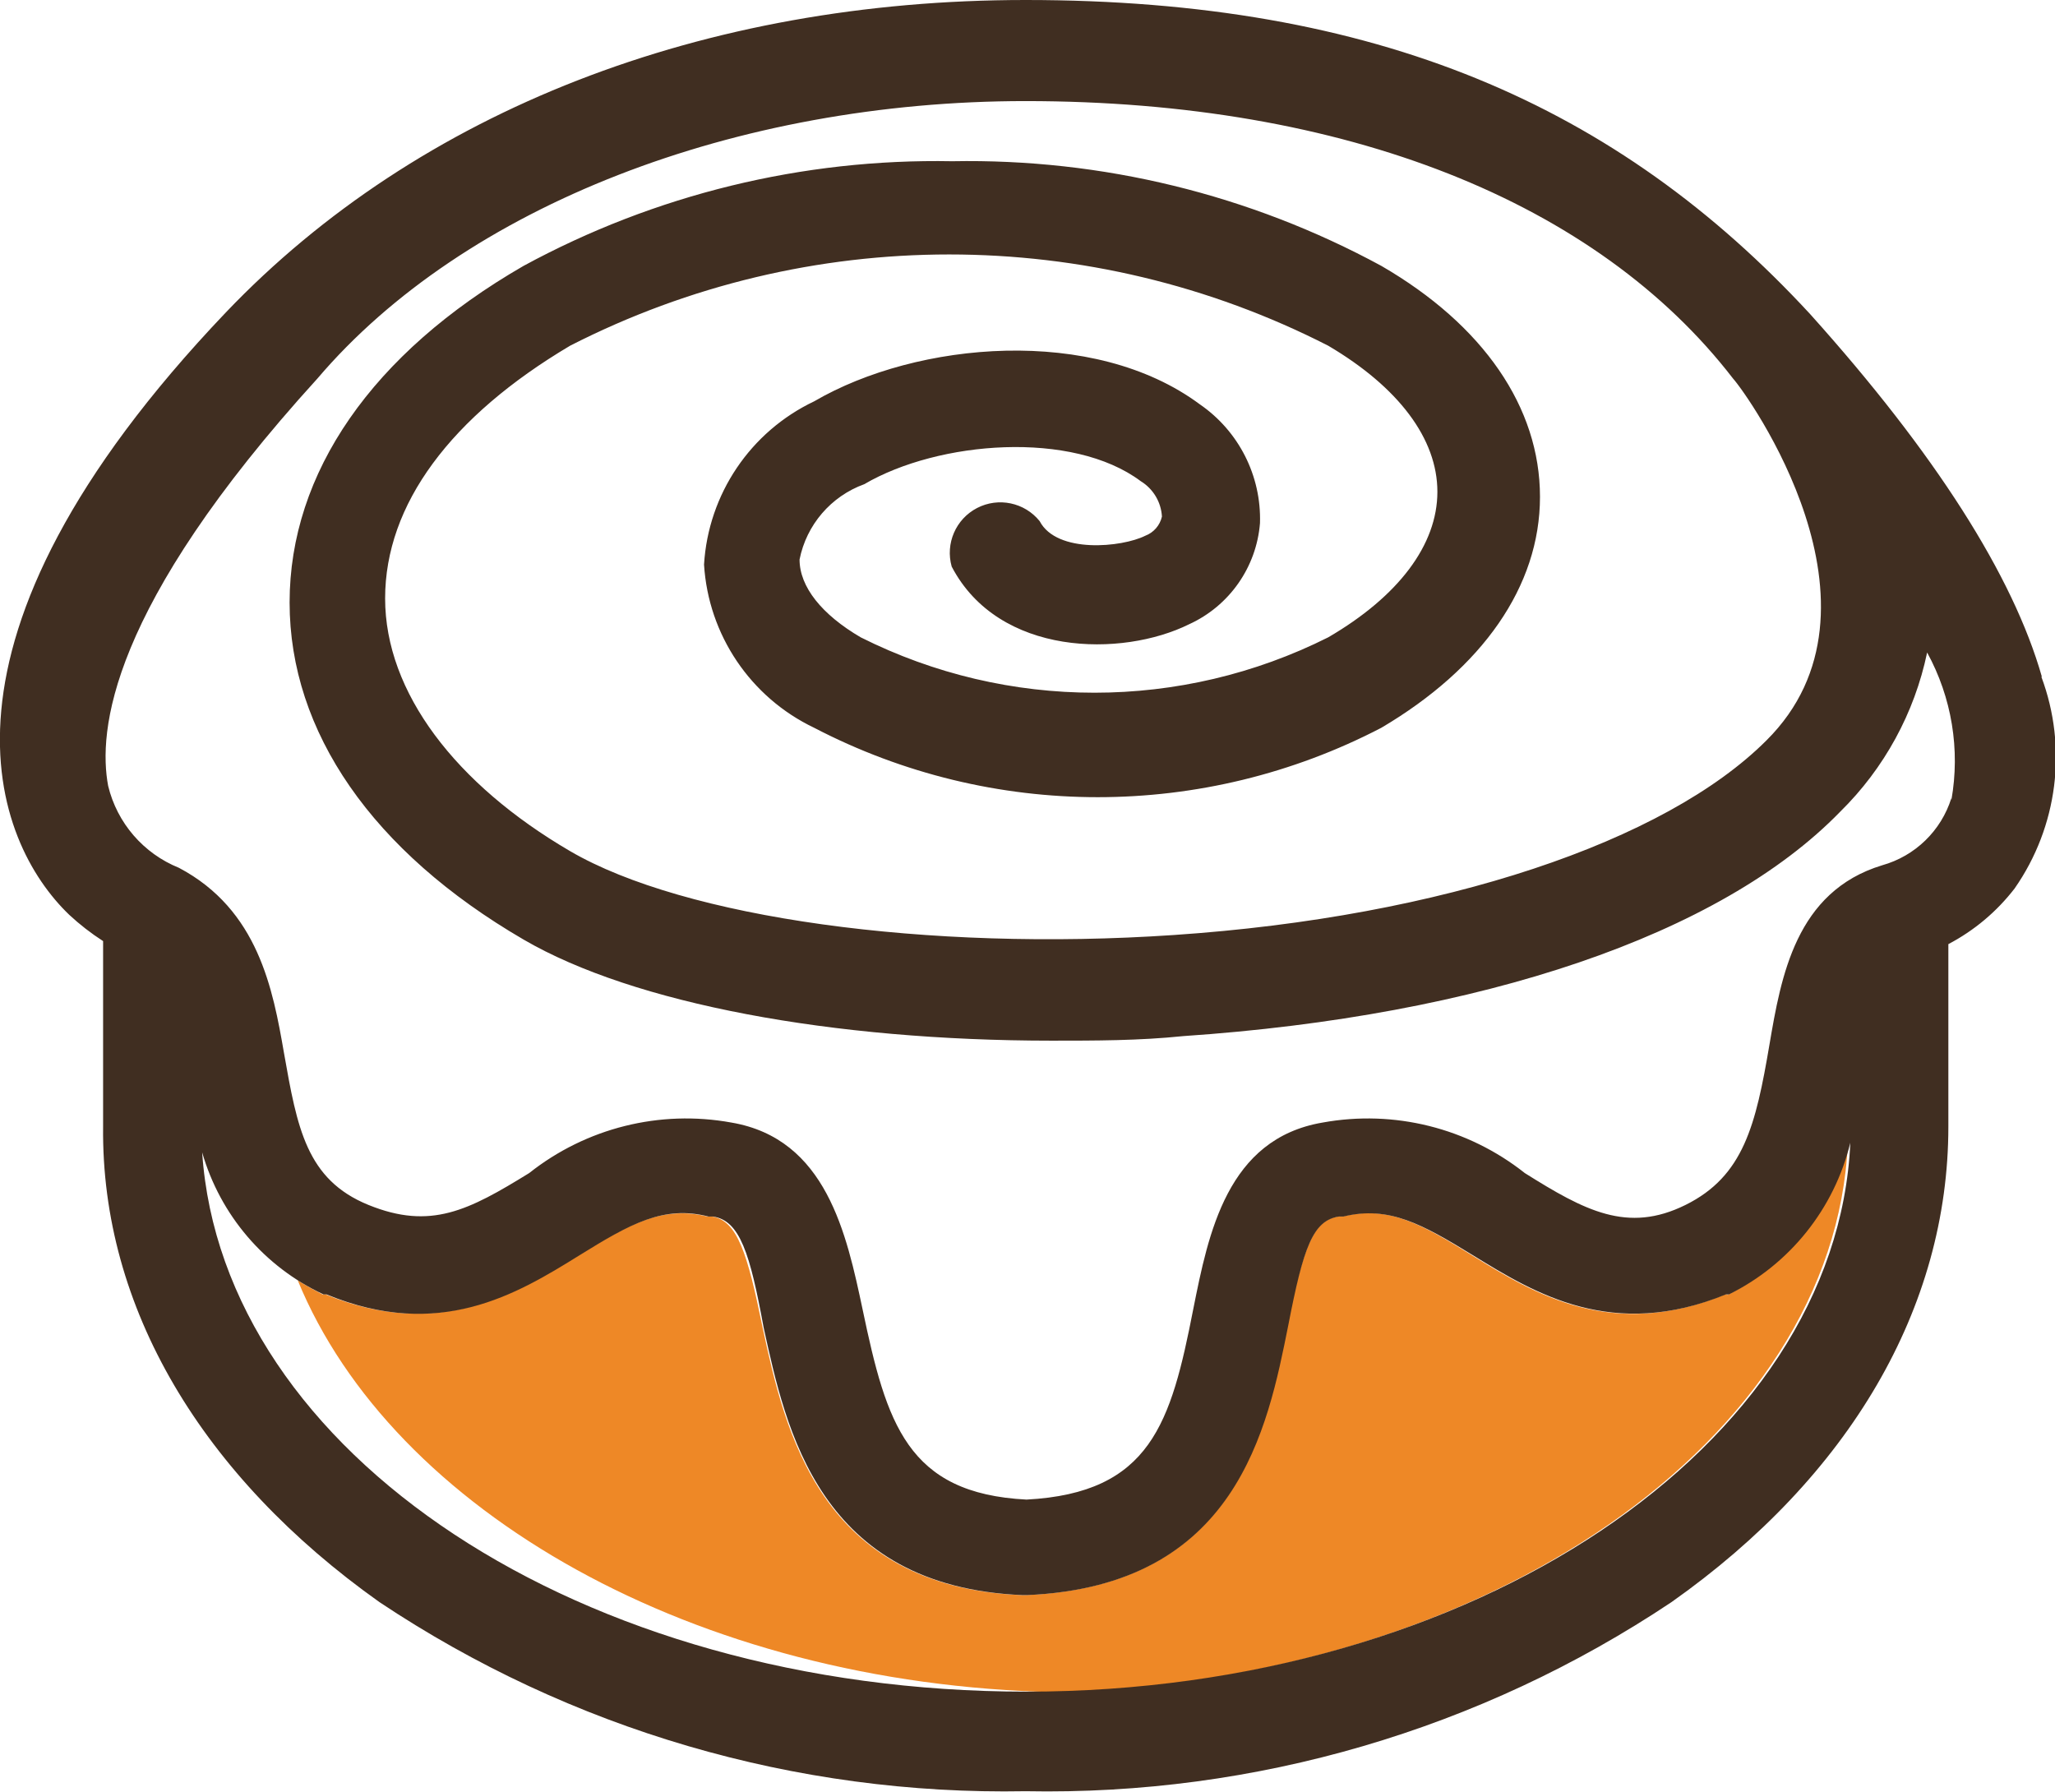
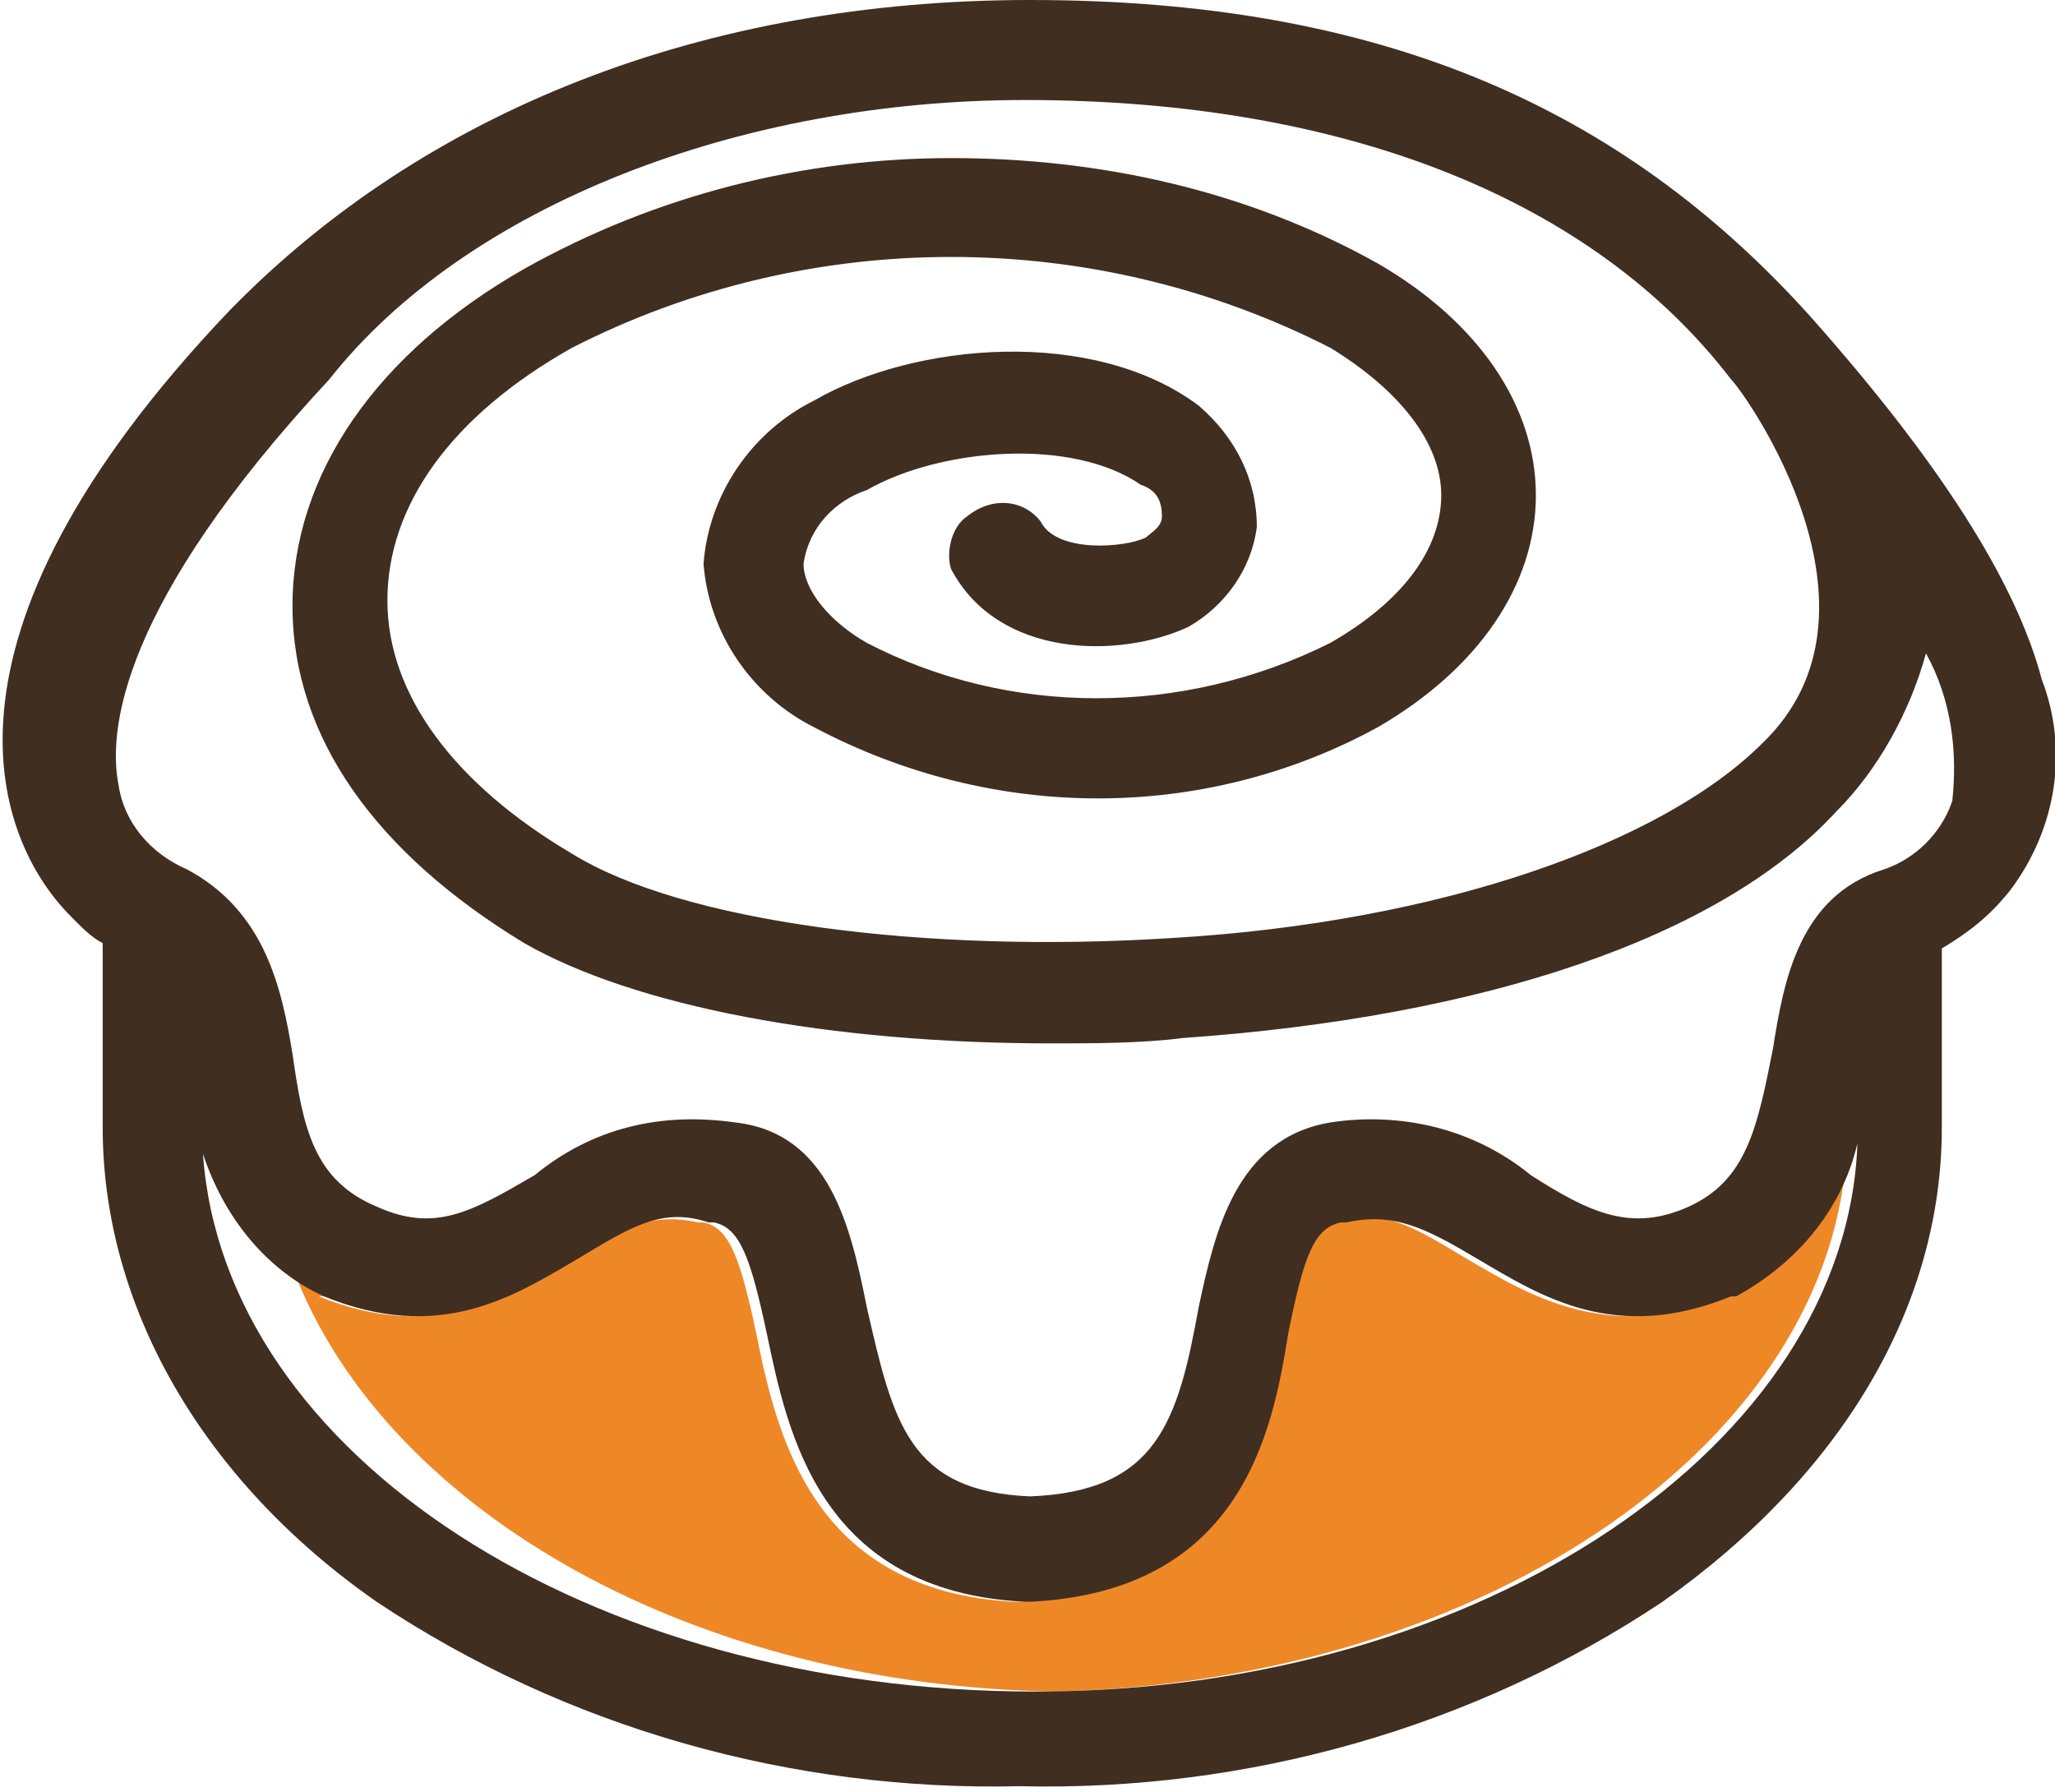
- <svg xmlns="http://www.w3.org/2000/svg" viewBox="0 0 40.66 35.44">
-   <defs>
-     <style>.cls-1{fill:#ee8826;}.cls-2{fill:#402e21;}</style>
-   </defs>
-   <g id="Слой_2" data-name="Слой 2">
-     <g id="Layer_2" data-name="Layer 2">
-       <g id="Улитка">
-         <path class="cls-1" d="M34.19,25.61l-.06,0c-2.23.92-3.76,0-5-.77-1-.62-1.67-1-2.57-.77l-.09,0c-.49.08-.68.6-1,2.15-.41,2.05-1,5.16-5.17,5.34h-.09c-4-.17-4.68-3.25-5.12-5.29-.3-1.47-.5-2.12-1-2.2l-.09,0c-.89-.22-1.56.15-2.56.77-1.23.75-2.76,1.69-5,.77l-.06,0c-.17-.09-.34-.18-.49-.28h0c1.87,4.56,7.85,8,15,8.15,8.53-.22,15.41-5,15.67-10.85a4.55,4.55,0,0,1-2.4,3Z" />
-         <path id="улитка-2" data-name="улитка" class="cls-2" d="M40.4,13.39c-.57-2-2.11-4.42-4.58-7.17C32,2.08,27.23,0,20.29,0c-6.36,0-12,2.18-15.82,6.18C-1.76,12.72-.12,16.67,1.37,18.1a4.81,4.81,0,0,0,.67.52v3.67C2,25.87,4,29.21,7.51,31.7a22.29,22.29,0,0,0,12.78,3.74A22.24,22.24,0,0,0,33.07,31.7c3.53-2.49,5.48-5.83,5.48-9.41V18.68h0a4,4,0,0,0,1.31-1.1,4.54,4.54,0,0,0,.53-4.19ZM6.4,25.61l.06,0c2.23.92,3.76,0,5-.77,1-.62,1.67-1,2.56-.77l.09,0c.53.08.73.73,1,2.2.44,2,1.09,5.12,5.12,5.29h.09c4.15-.18,4.76-3.29,5.17-5.34.3-1.55.49-2.07,1-2.15l.09,0c.9-.22,1.56.15,2.57.77,1.22.75,2.75,1.69,5,.77l.06,0a4.55,4.55,0,0,0,2.4-3c-.27,6-7.47,10.86-16.3,10.86S4.4,28.74,4,22.8A4.46,4.46,0,0,0,6.4,25.61Zm32.21-9.82a2,2,0,0,1-1.37,1.33c-1.71.52-2,2.2-2.23,3.55-.27,1.59-.51,2.6-1.66,3.17s-2,.11-3.18-.63a5,5,0,0,0-4-1c-1.89.32-2.26,2.19-2.56,3.69-.44,2.25-.84,3.64-3.3,3.77-2.36-.12-2.77-1.51-3.24-3.75-.32-1.51-.72-3.39-2.6-3.71a5,5,0,0,0-4,1c-1.2.74-1.95,1.13-3.18.63s-1.41-1.53-1.67-3c-.22-1.27-.51-2.84-2.08-3.67a2.34,2.34,0,0,1-1.4-1.62c-.2-1.07,0-3.51,4.14-8.06h0C9.19,4.07,14.57,2,20.29,2c6.34,0,11.31,2,14,5.49l0,0,0,0c.28.31,3.31,4.53.66,7.16-2,2-6.39,3.49-11.73,3.85-4.87.33-9.68-.34-11.94-1.66s-3.66-3.14-3.66-5,1.3-3.6,3.66-5a16.48,16.48,0,0,1,15,0c1.39.82,2.16,1.84,2.16,2.89s-.77,2.07-2.16,2.88a10.31,10.31,0,0,1-9.25,0c-.77-.45-1.21-1-1.21-1.54A2,2,0,0,1,17.1,9.58c1.47-.86,4.12-1.07,5.47-.06a.88.88,0,0,1,.42.7.53.53,0,0,1-.33.38c-.46.23-1.75.36-2.09-.29a1,1,0,0,0-1.74.9c.93,1.78,3.37,1.8,4.7,1.14a2.41,2.41,0,0,0,1.4-2A2.75,2.75,0,0,0,23.74,8c-2.1-1.56-5.59-1.25-7.63-.06a3.83,3.83,0,0,0-2.18,3.23,3.84,3.84,0,0,0,2.18,3.23,12.15,12.15,0,0,0,11.22,0c2-1.18,3.14-2.8,3.14-4.57s-1.12-3.4-3.14-4.57a17.13,17.13,0,0,0-8.49-2.07,17.09,17.09,0,0,0-8.48,2.07c-3,1.73-4.63,4.1-4.63,6.66s1.64,4.93,4.63,6.67c2.18,1.27,6.11,2,10.45,2,.86,0,1.73,0,2.6-.09,5.9-.4,10.63-2,13-4.44a6.19,6.19,0,0,0,1.72-3.15,4.46,4.46,0,0,1,.48,2.92Z" />
-       </g>
-     </g>
+ <svg xmlns="http://www.w3.org/2000/svg" width="39pt" height="34pt" viewBox="0 0 39 34" version="1.1">
+   <g id="surface1">
+     <path style=" stroke:none;fill-rule:nonzero;fill:rgb(93.333%,53.333%,14.902%);fill-opacity:1;" d="M 32.75 24.602 C 30.551 25.5 29.051 24.602 27.852 23.898 C 26.852 23.301 26.25 22.898 25.352 23.199 L 25.25 23.199 C 24.75 23.301 24.551 23.801 24.25 25.301 C 23.852 27.301 23.25 30.301 19.352 30.398 L 19.25 30.398 C 15.449 30.199 14.75 27.301 14.352 25.301 C 14.051 23.898 13.852 23.301 13.352 23.199 L 13.25 23.199 C 12.352 23 11.75 23.301 10.852 23.898 C 9.648 24.602 8.25 25.5 6.051 24.602 L 6.148 24.602 C 5.949 24.5 5.852 24.398 5.648 24.301 C 7.449 28.699 13.148 32 20.051 32.102 C 28.25 31.898 34.852 27.301 35.051 21.699 C 34.75 23 33.852 24.102 32.75 24.602 Z M 32.75 24.602 " />
+     <path style=" stroke:none;fill-rule:nonzero;fill:rgb(25.098%,18.039%,12.941%);fill-opacity:1;" d="M 38.75 12.898 C 38.25 11 36.75 8.699 34.352 6 C 30.75 2 26.148 0 19.551 0 C 13.352 0 8.051 2.102 4.352 5.898 C -1.648 12.199 -0.051 16 1.352 17.398 C 1.551 17.602 1.75 17.801 1.949 17.898 L 1.949 21.398 C 1.949 24.801 3.852 28.102 7.148 30.398 C 10.75 32.801 15.051 34 19.352 33.898 C 23.648 34 27.949 32.801 31.551 30.398 C 34.949 28 36.852 24.801 36.852 21.398 L 36.852 18 C 37.352 17.699 37.75 17.398 38.148 16.898 C 39.051 15.699 39.25 14.199 38.75 12.898 Z M 6.148 24.602 C 8.352 25.5 9.75 24.602 10.949 23.898 C 11.949 23.301 12.551 22.898 13.449 23.199 L 13.551 23.199 C 14.051 23.301 14.25 23.898 14.551 25.301 C 14.949 27.199 15.551 30.199 19.449 30.398 L 19.551 30.398 C 23.551 30.199 24.148 27.199 24.449 25.301 C 24.75 23.801 24.949 23.301 25.449 23.199 L 25.551 23.199 C 26.449 23 27.051 23.301 28.051 23.898 C 29.25 24.602 30.648 25.5 32.852 24.602 L 32.949 24.602 C 34.051 24 34.949 23 35.25 21.699 C 35.051 27.398 28.148 32.102 19.648 32.102 C 11.148 32.102 4.25 27.602 3.852 21.898 C 4.25 23.102 5.051 24.102 6.148 24.602 Z M 37.051 15.199 C 36.852 15.801 36.352 16.301 35.75 16.5 C 34.148 17 33.852 18.602 33.648 19.898 C 33.352 21.398 33.148 22.398 32.051 22.898 C 30.949 23.398 30.148 23 29.051 22.301 C 27.949 21.398 26.551 21.102 25.25 21.301 C 23.449 21.602 23.051 23.398 22.75 24.801 C 22.352 27 21.949 28.301 19.551 28.398 C 17.25 28.301 16.949 27 16.449 24.801 C 16.148 23.301 15.75 21.5 13.949 21.301 C 12.551 21.102 11.25 21.398 10.148 22.301 C 8.949 23 8.25 23.398 7.148 22.898 C 5.949 22.398 5.75 21.398 5.551 20 C 5.352 18.801 5.051 17.301 3.551 16.5 C 2.852 16.199 2.352 15.602 2.25 14.898 C 2.051 13.898 2.25 11.5 6.25 7.199 C 8.852 3.898 14.051 1.898 19.449 1.898 C 25.551 1.898 30.25 3.801 32.852 7.199 C 33.148 7.5 36.051 11.602 33.449 14.102 C 31.551 16 27.352 17.5 22.25 17.801 C 17.551 18.102 12.949 17.5 10.852 16.199 C 8.648 14.898 7.352 13.199 7.352 11.398 C 7.352 9.602 8.551 7.898 10.852 6.602 C 15.352 4.301 20.75 4.301 25.25 6.602 C 26.551 7.398 27.352 8.398 27.352 9.398 C 27.352 10.398 26.648 11.398 25.25 12.199 C 22.449 13.602 19.148 13.602 16.449 12.199 C 15.75 11.801 15.25 11.199 15.25 10.699 C 15.352 10 15.852 9.5 16.449 9.301 C 17.852 8.5 20.352 8.301 21.648 9.199 C 21.949 9.301 22.051 9.5 22.051 9.801 C 22.051 10 21.852 10.102 21.75 10.199 C 21.352 10.398 20.051 10.5 19.75 9.898 C 19.449 9.5 18.852 9.398 18.352 9.801 C 18.051 10 17.949 10.5 18.051 10.801 C 18.949 12.5 21.25 12.5 22.551 11.898 C 23.25 11.5 23.75 10.801 23.852 10 C 23.852 9.102 23.449 8.301 22.75 7.699 C 20.75 6.199 17.352 6.5 15.449 7.602 C 14.25 8.199 13.449 9.398 13.352 10.699 C 13.449 12 14.25 13.199 15.449 13.801 C 18.852 15.602 22.852 15.602 26.148 13.801 C 28.051 12.699 29.148 11.102 29.148 9.398 C 29.148 7.699 28.051 6.102 26.148 5 C 23.648 3.602 20.852 3 18.051 3 C 15.25 3 12.449 3.699 9.949 5.102 C 7.148 6.699 5.551 9 5.551 11.5 C 5.551 14 7.148 16.199 9.949 17.898 C 12.051 19.102 15.75 19.801 19.949 19.801 C 20.75 19.801 21.648 19.801 22.449 19.699 C 28.148 19.301 32.648 17.801 34.852 15.398 C 35.648 14.602 36.25 13.5 36.551 12.398 C 37.051 13.301 37.148 14.301 37.051 15.199 Z M 37.051 15.199 " />
  </g>
</svg>
